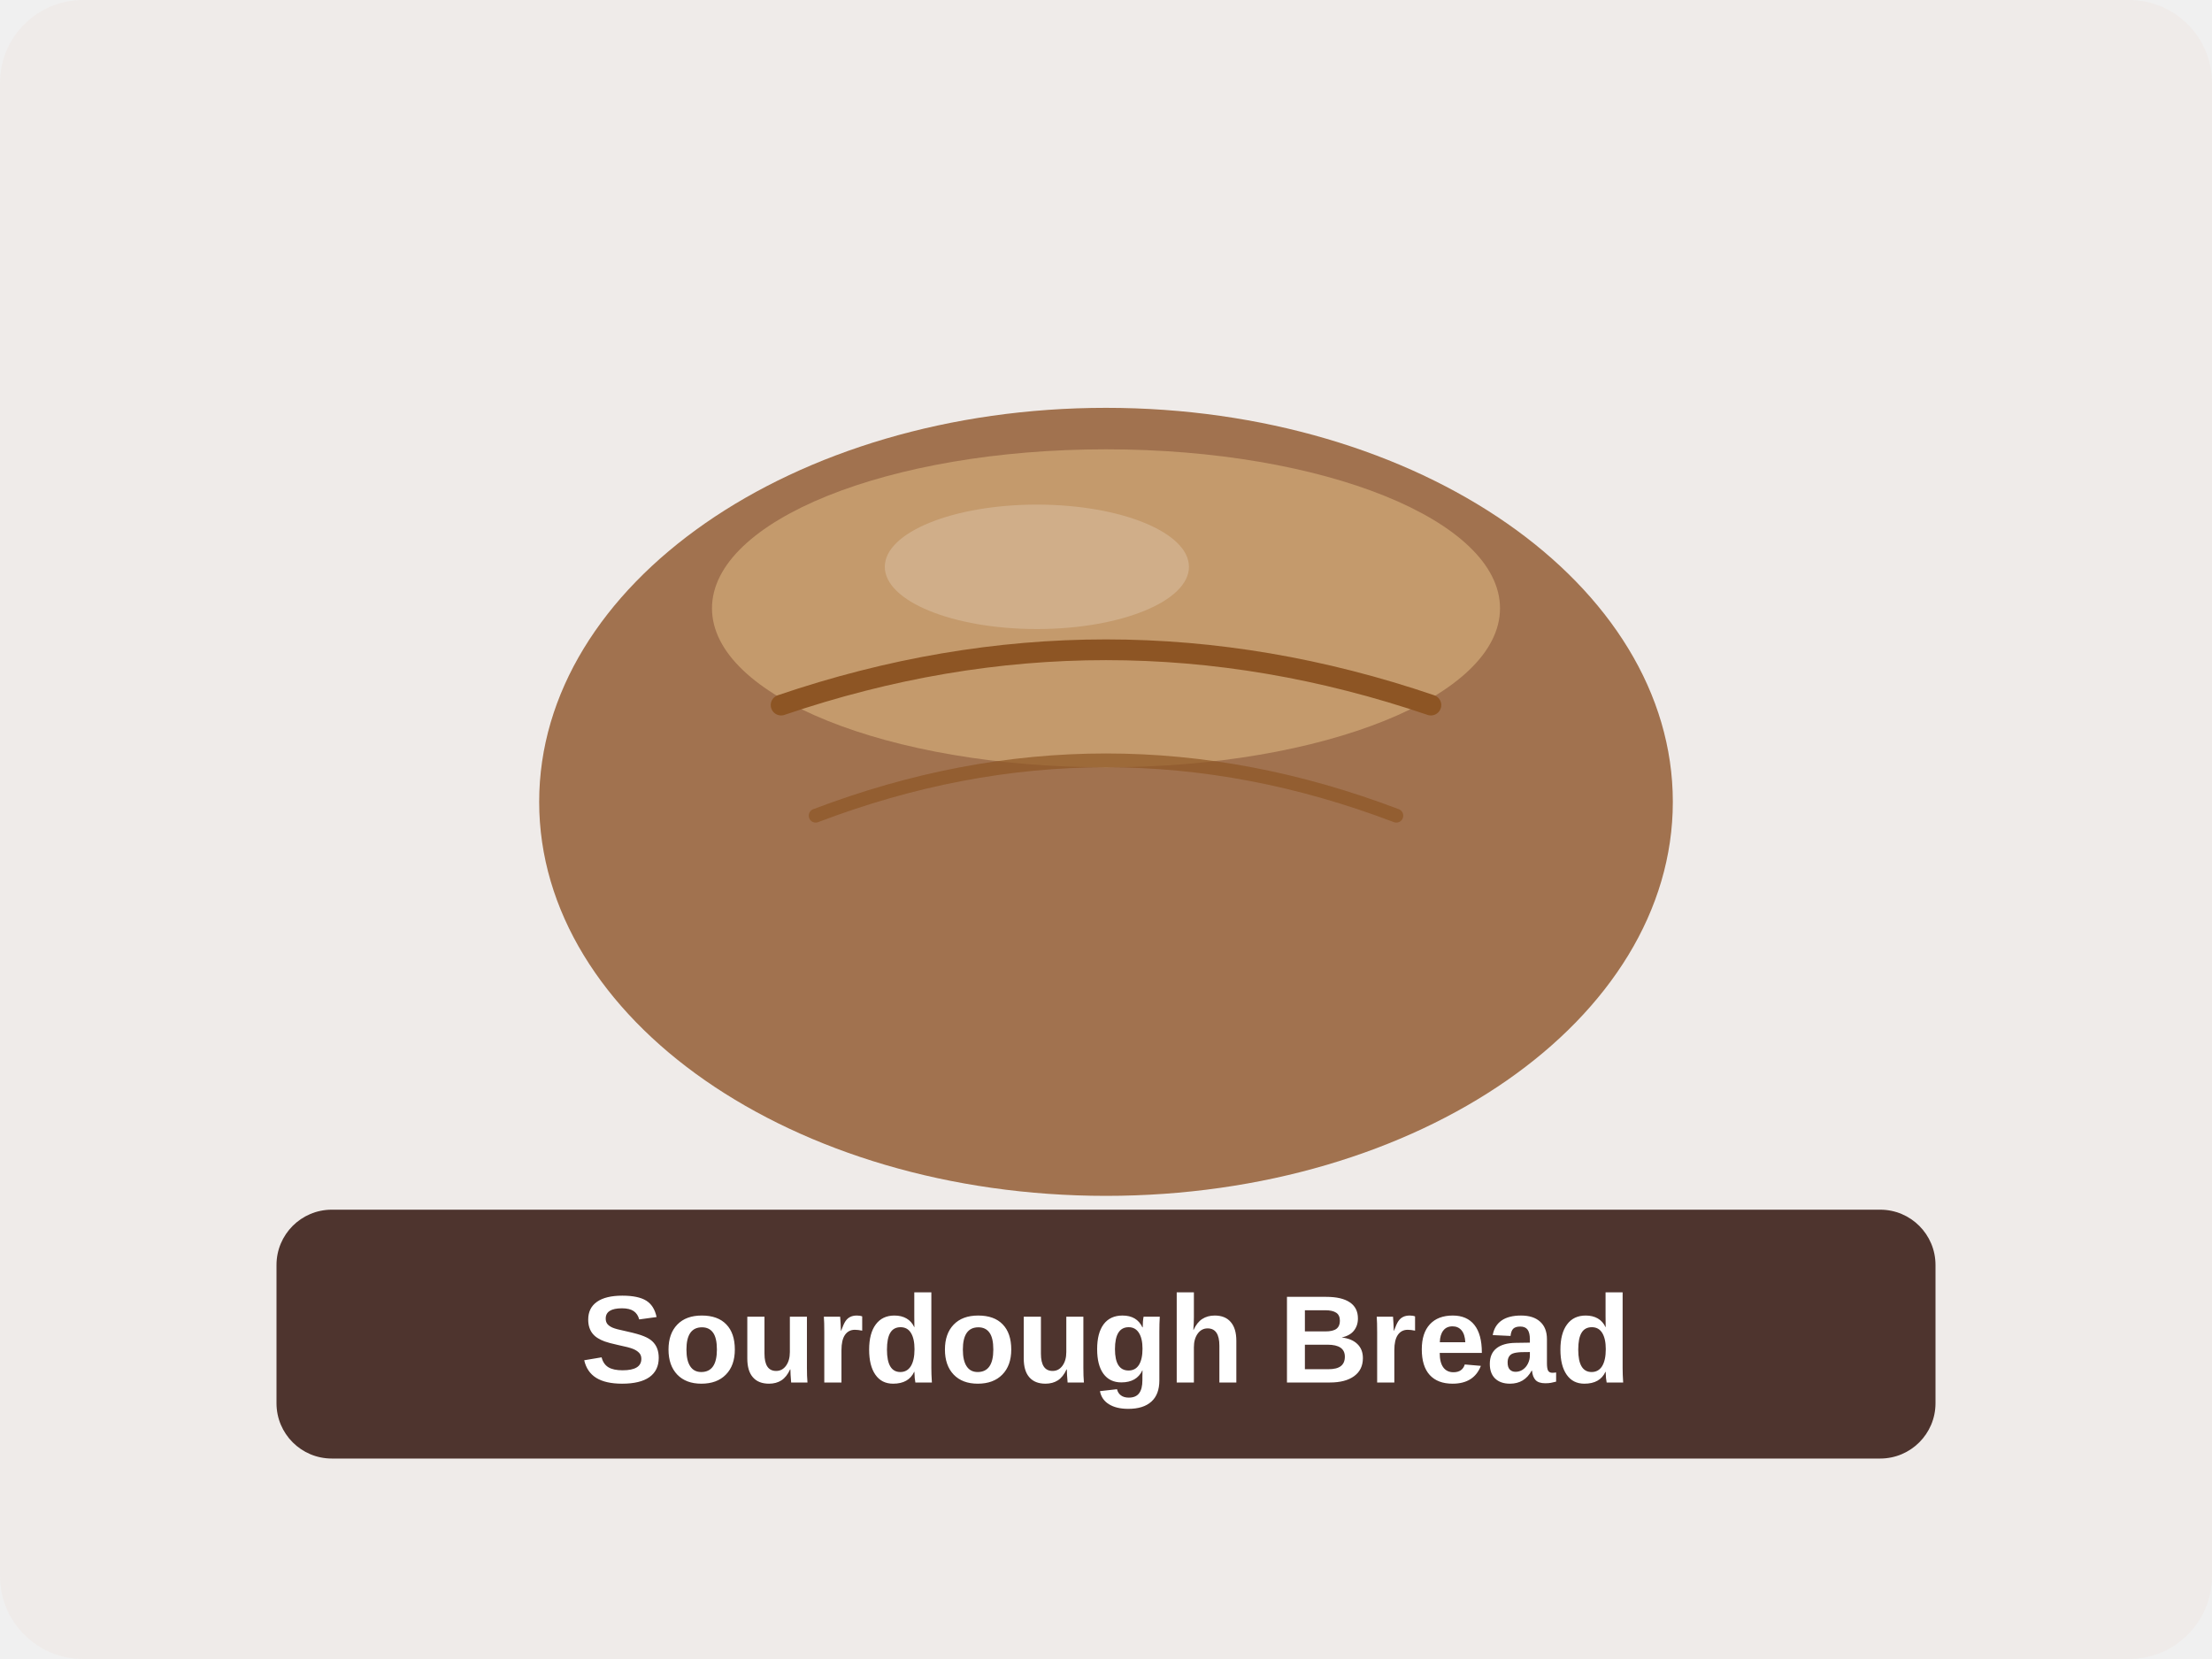
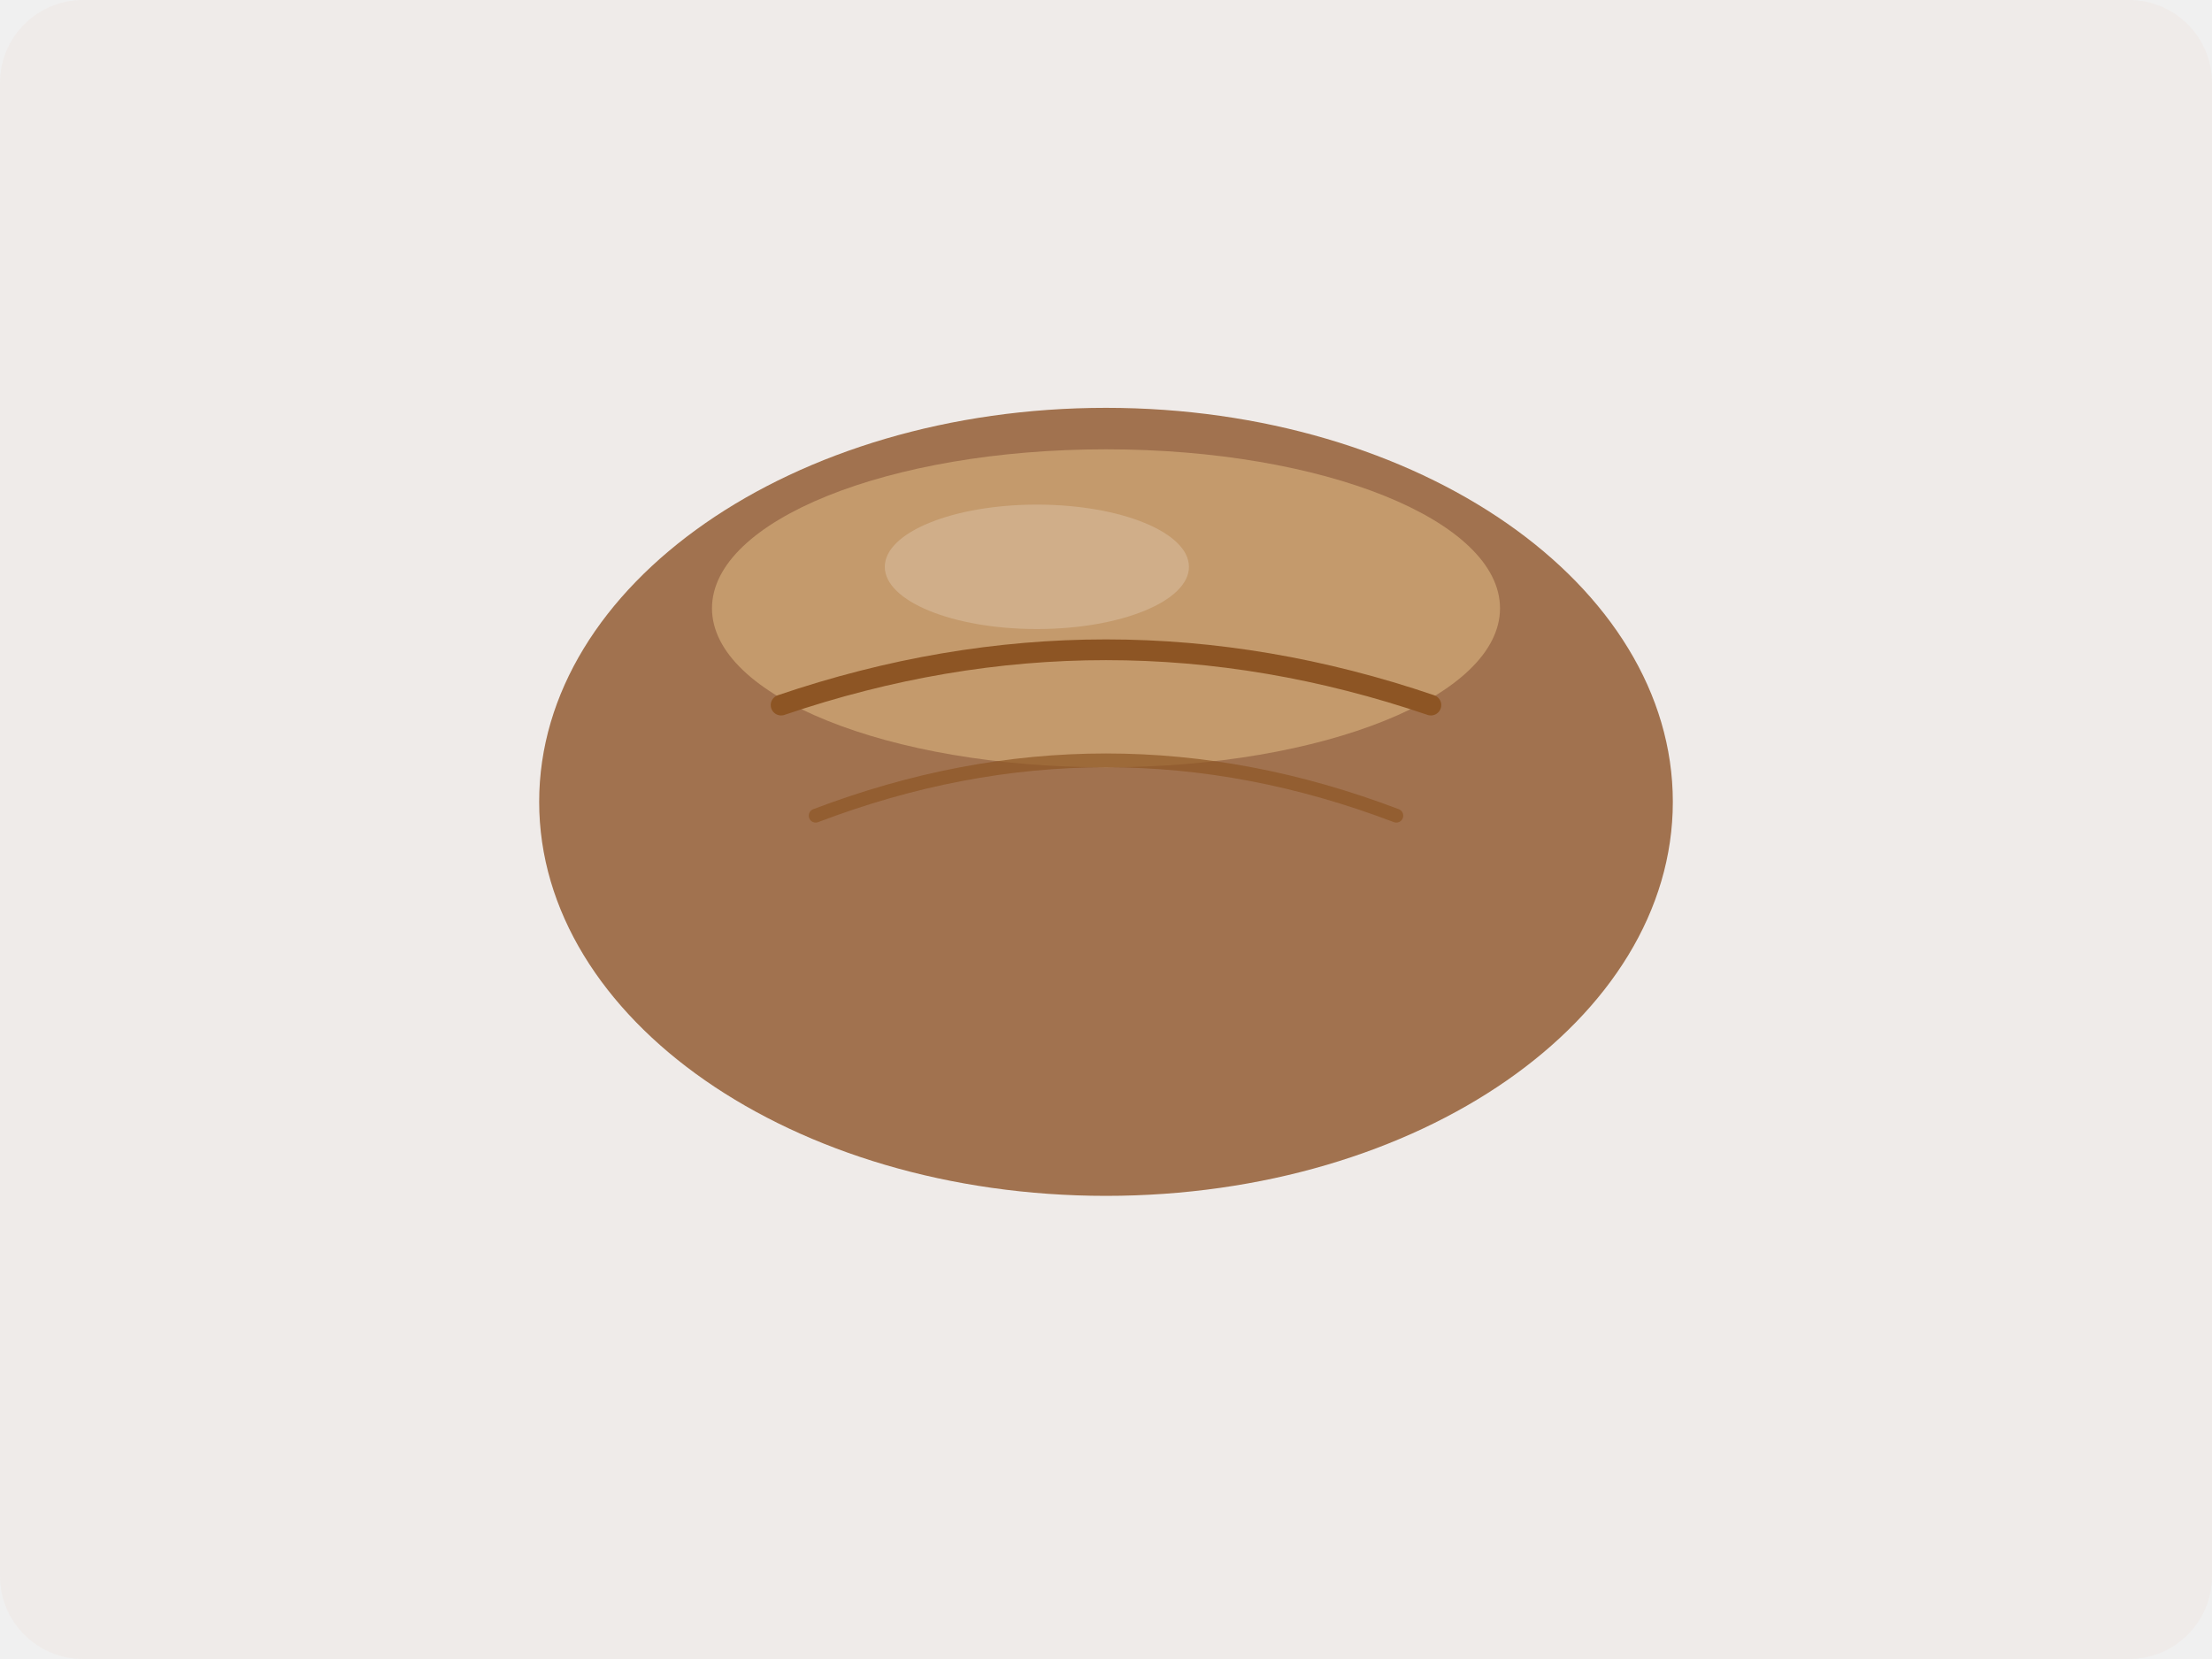
<svg xmlns="http://www.w3.org/2000/svg" width="320" height="240" viewBox="0 0 320 240">
  <rect width="320" height="240" fill="#efebe9" rx="12" />
  <ellipse cx="160" cy="116" rx="82" ry="57" fill="#a1724f" />
  <ellipse cx="160" cy="88" rx="57" ry="23" fill="#c49a6c" />
  <path d="M113 102 Q160 86 207 102" stroke="#8d5524" stroke-width="3" fill="none" stroke-linecap="round" />
  <path d="M118 118 Q160 102 202 118" stroke="#8d5524" stroke-width="2" fill="none" stroke-linecap="round" opacity="0.7" />
  <ellipse cx="150" cy="82" rx="22" ry="9" fill="rgba(255,255,255,0.2)" />
-   <rect x="40" y="175" width="240" height="36" rx="8" fill="#4e342e" />
-   <text x="160" y="200" text-anchor="middle" font-family="Arial,sans-serif" font-size="18" font-weight="bold" fill="white">Sourdough Bread</text>
</svg>
